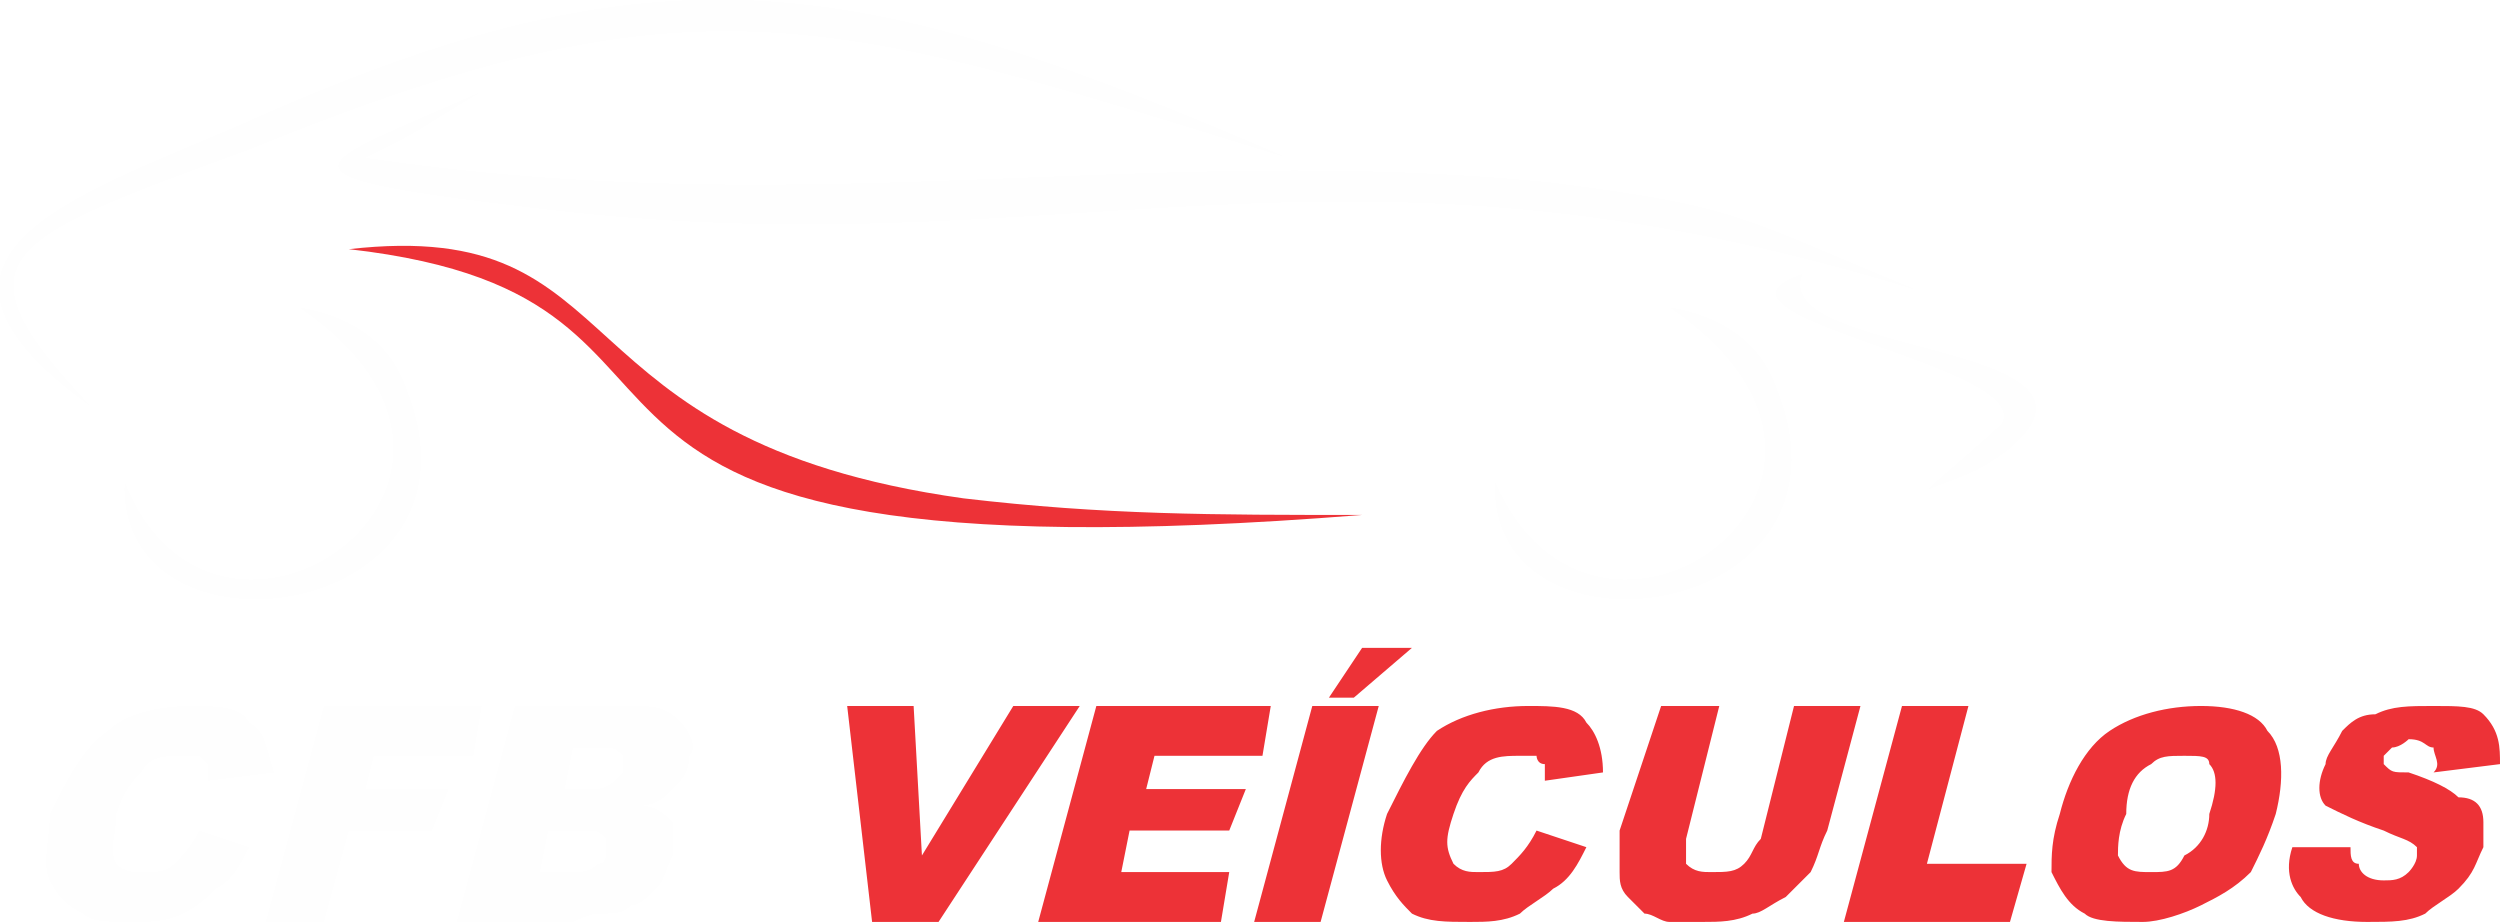
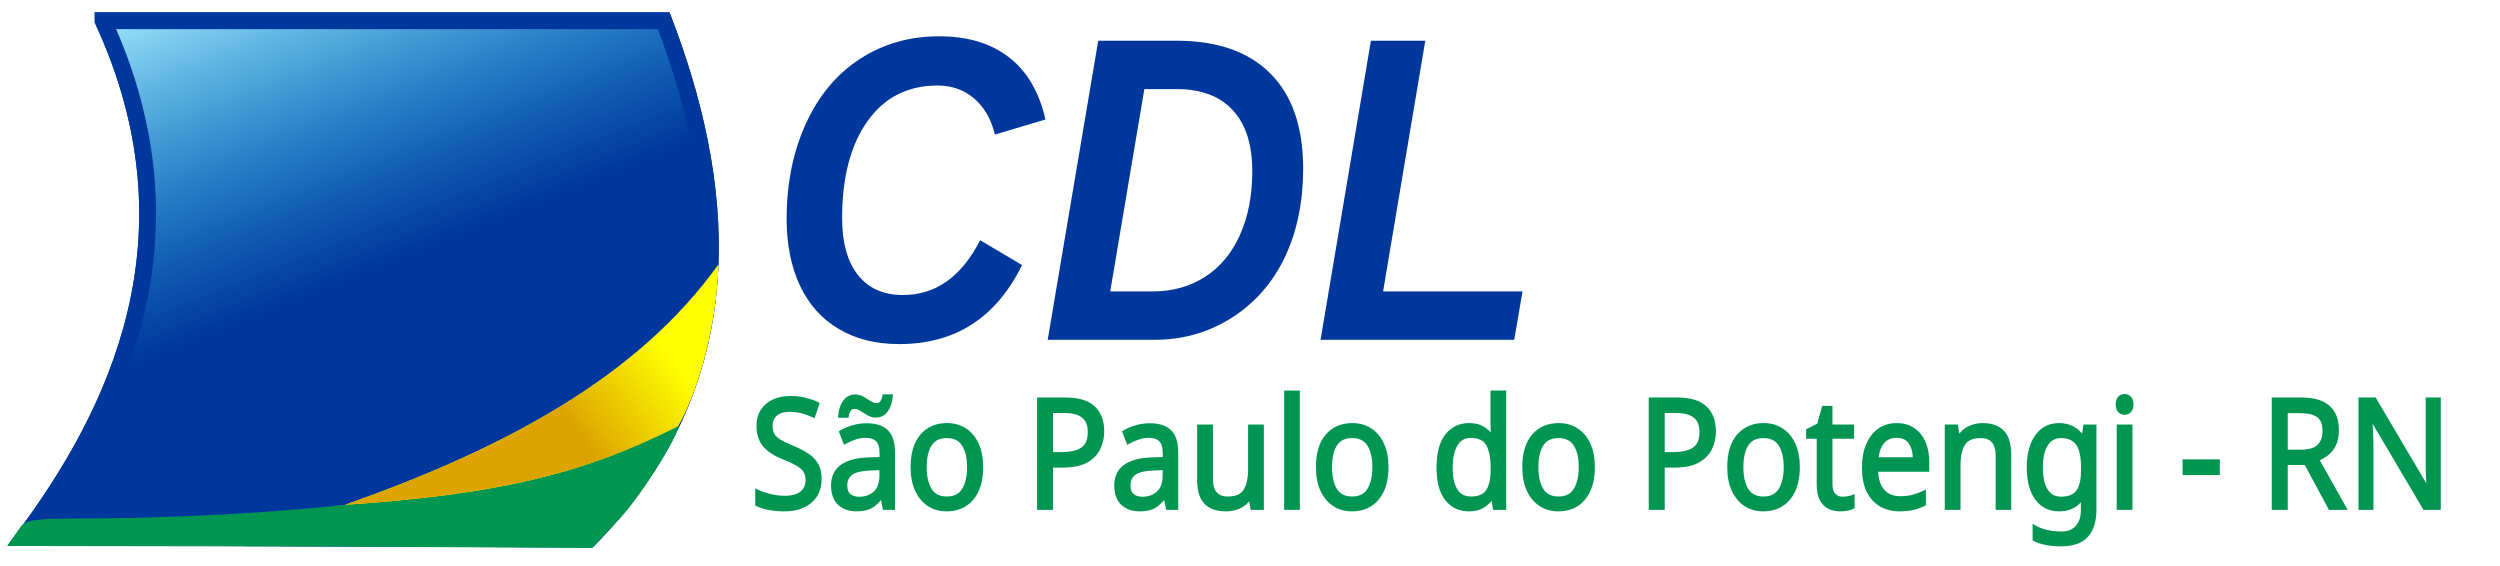
- <svg xmlns="http://www.w3.org/2000/svg" xml:space="preserve" width="301px" height="111px" version="1.1" style="shape-rendering:geometricPrecision; text-rendering:geometricPrecision; image-rendering:optimizeQuality; fill-rule:evenodd; clip-rule:evenodd" viewBox="0 0 301 111">
-   <defs>
-     <style type="text/css">
+ <svg xmlns="http://www.w3.org/2000/svg" xmlns:xlink="http://www.w3.org/1999/xlink" xml:space="preserve" width="491" height="111" version="1.1" style="clip-rule:evenodd;fill-rule:evenodd;image-rendering:optimizeQuality;shape-rendering:geometricPrecision;text-rendering:geometricPrecision" viewBox="0 0 491 111" id="svg19">
+   <defs id="defs4">
+     <linearGradient id="linearGradient4848">
+       <stop style="stop-color:#dda400;stop-opacity:1;" offset="0" id="stop4844" />
+       <stop style="stop-color:#dda400;stop-opacity:0;" offset="1" id="stop4846" />
+     </linearGradient>
+     <linearGradient id="linearGradient4806">
+       <stop style="stop-color:#aaeeff;stop-opacity:1;" offset="0" id="stop4802" />
+       <stop style="stop-color:#30d5ff;stop-opacity:0" offset="1" id="stop4804" />
+     </linearGradient>
+     <style type="text/css" id="style2">
   
    .fil2 {fill:none}
    .fil0 {fill:#FEFEFE}
    .fil1 {fill:#ED3237}
    .fil3 {fill:#FEFEFE;fill-rule:nonzero}
    .fil4 {fill:#ED3237;fill-rule:nonzero}
   
  </style>
+     <linearGradient xlink:href="#linearGradient4806" id="linearGradient4808" x1="-168.904" y1="3.869" x2="-143.455" y2="67.673" gradientUnits="userSpaceOnUse" />
+     <linearGradient xlink:href="#linearGradient4848" id="linearGradient4850" x1="-106.971" y1="100.091" x2="-87.866" y2="85.833" gradientUnits="userSpaceOnUse" />
+     <linearGradient xlink:href="#linearGradient4806" id="linearGradient4863" gradientUnits="userSpaceOnUse" x1="-168.904" y1="3.869" x2="-143.455" y2="67.673" />
  </defs>
-   <g id="Camada_x0020_1">
-     <g id="_2357847648224">
-       <path class="fil0" d="M58 11c-10,6 -6,4 -14,8 54,8 94,-2 143,3 23,3 22,4 44,13 -71,-22 -103,-2 -167,-10 -34,-4 -26,-5 -6,-14zm-43 47c11,28 52,0 21,-21 6,1 11,4 13,10 11,28 -35,34 -34,11zm165 0c12,28 52,0 21,-21 6,1 11,4 13,10 11,28 -35,34 -34,11zm37 -25c-4,10 40,8 25,21 -4,3 -5,3 -10,5 1,-1 7,-6 9,-8 4,-7 -39,-13 -24,-18zm-206 16c-25,-18 -3,-25 18,-34 51,-23 75,-18 126,4 -55,-17 -71,-23 -125,-1 -30,11 -36,13 -19,31z" />
-       <path class="fil1" d="M42 30c35,-4 24,23 74,30 17,2 30,2 48,2 -113,9 -69,-26 -122,-32z" />
-       <path class="fil2" d="M15 58c1,11 18,17 27,10 8,-7 13,-24 -6,-31" />
-       <path class="fil3" d="M24 100l6 2c-1,2 -2,4 -4,5 -1,1 -2,2 -4,3 -2,1 -4,1 -6,1 -3,0 -5,0 -6,-1 -2,-1 -3,-2 -4,-4 -1,-2 0,-5 0,-8 2,-4 4,-8 7,-10 2,-2 6,-3 10,-3 3,0 6,0 7,2 2,1 2,3 3,6l-8 1c0,-1 0,-1 0,-2 0,0 -1,-1 -1,-1 -1,0 -2,0 -2,0 -2,0 -4,0 -5,2 -1,1 -2,2 -3,5 0,3 -1,4 0,6 1,1 2,1 3,1 2,0 3,0 4,-1 1,-1 2,-2 3,-4zm15 -15l19 0 -1 6 -12 0 -1 4 10 0 -2 5 -10 0 -3 11 -7 0 7 -26zm23 0l15 0c3,0 4,1 5,2 1,1 2,3 1,4 0,2 -1,3 -2,4 -1,1 -2,2 -4,2 2,0 3,1 4,2 0,1 0,3 0,4 -1,2 -1,3 -2,4 -1,1 -2,2 -3,2 -1,1 -2,1 -4,1 -1,0 -3,1 -3,1l-14 0 7 -26zm6 10l3 0c1,0 2,0 3,-1 0,0 1,-1 1,-1 0,-1 0,-2 0,-2 -1,-1 -1,-1 -3,-1l-3 0 -1 5zm-3 10l4 0c1,0 2,0 3,-1 1,0 1,-1 1,-2 0,0 0,-1 0,-1 -1,-1 -1,-1 -3,-1l-4 0 -1 5z" />
-       <path class="fil4" d="M102 85l8 0 1 18 11 -18 8 0 -17 26 -8 0 -3 -26zm30 0l21 0 -1 6 -13 0 -1 4 12 0 -2 5 -12 0 -1 5 13 0 -1 6 -22 0 7 -26zm26 0l8 0 -7 26 -8 0 7 -26zm6 -7l6 0 -7 6 -3 0 4 -6zm21 22l6 2c-1,2 -2,4 -4,5 -1,1 -3,2 -4,3 -2,1 -4,1 -6,1 -3,0 -5,0 -7,-1 -1,-1 -2,-2 -3,-4 -1,-2 -1,-5 0,-8 2,-4 4,-8 6,-10 3,-2 7,-3 11,-3 3,0 6,0 7,2 1,1 2,3 2,6l-7 1c0,-1 0,-1 0,-2 -1,0 -1,-1 -1,-1 -1,0 -2,0 -2,0 -2,0 -4,0 -5,2 -1,1 -2,2 -3,5 -1,3 -1,4 0,6 1,1 2,1 3,1 2,0 3,0 4,-1 1,-1 2,-2 3,-4zm31 -15l8 0 -4 15c-1,2 -1,3 -2,5 -1,1 -2,2 -3,3 -2,1 -3,2 -4,2 -2,1 -4,1 -6,1 -1,0 -2,0 -4,0 -1,0 -2,-1 -3,-1 -1,-1 -2,-2 -2,-2 -1,-1 -1,-2 -1,-3 0,-2 0,-3 0,-5l5 -15 7 0 -4 16c0,1 0,2 0,3 1,1 2,1 3,1 2,0 3,0 4,-1 1,-1 1,-2 2,-3l4 -16zm13 0l8 0 -5 19 12 0 -2 7 -20 0 7 -26zm19 13c1,-4 3,-8 6,-10 3,-2 7,-3 11,-3 4,0 7,1 8,3 2,2 2,6 1,10 -1,3 -2,5 -3,7 -2,2 -4,3 -6,4 -2,1 -5,2 -7,2 -3,0 -6,0 -7,-1 -2,-1 -3,-3 -4,-5 0,-2 0,-4 1,-7zm8 0c-1,2 -1,4 -1,5 1,2 2,2 4,2 2,0 3,0 4,-2 2,-1 3,-3 3,-5 1,-3 1,-5 0,-6 0,-1 -1,-1 -3,-1 -2,0 -3,0 -4,1 -2,1 -3,3 -3,6zm20 4l7 0c0,1 0,2 1,2 0,1 1,2 3,2 1,0 2,0 3,-1 0,0 1,-1 1,-2 0,0 0,-1 0,-1 -1,-1 -2,-1 -4,-2 -3,-1 -5,-2 -7,-3 -1,-1 -1,-3 0,-5 0,-1 1,-2 2,-4 1,-1 2,-2 4,-2 2,-1 4,-1 7,-1 3,0 5,0 6,1 2,2 2,4 2,6l-8 1c1,-1 0,-2 0,-3 -1,0 -1,-1 -3,-1 0,0 -1,1 -2,1 0,0 -1,1 -1,1 0,1 0,1 0,1 1,1 1,1 3,1 3,1 5,2 6,3 2,0 3,1 3,3 0,1 0,2 0,3 -1,2 -1,3 -3,5 -1,1 -3,2 -4,3 -2,1 -4,1 -7,1 -4,0 -7,-1 -8,-3 -1,-1 -2,-3 -1,-6z" />
-     </g>
+   <text xml:space="preserve" style="font-style:normal;font-variant:normal;font-weight:normal;font-stretch:normal;font-size:28.599px;line-height:1.25;font-family:'Arial Rounded MT Bold';-inkscape-font-specification:'Arial Rounded MT Bold, ';letter-spacing:0px;word-spacing:0px;fill:#009652;fill-opacity:1;stroke:#009652;stroke-width:0.715;stroke-opacity:1" x="153.801" y="95.531" id="text845" transform="scale(0.9575589,1.044322)">
+     <tspan id="tspan843" x="153.801" y="95.531" style="fill:#009652;fill-opacity:1;stroke:#009652;stroke-width:0.715;stroke-opacity:1">São Paulo do Potengi - RN</tspan>
+   </text>
+   <g id="g4861" transform="translate(219.8684,-15.84211)">
+     <path id="path4789" d="m -199.611,19.908 h 110.103 c 11.307,29.584 17.6,69.001 -14.654,101.786 l -110.895,-0.396 c 17.951,-24.138 35.077,-58.801 15.446,-101.389 z" style="fill:#00379c;fill-opacity:1;stroke:#00379c;stroke-width:3.3;stroke-linecap:butt;stroke-linejoin:miter;stroke-miterlimit:4;stroke-dasharray:none;stroke-opacity:1" />
+     <path style="fill:url(#linearGradient4863);fill-opacity:1;stroke:#00379c;stroke-width:3.3;stroke-linecap:butt;stroke-linejoin:miter;stroke-miterlimit:4;stroke-dasharray:none;stroke-opacity:1" d="m -199.611,19.908 h 110.103 c 11.307,29.584 17.6,69.001 -14.654,101.786 l -110.895,-0.396 c 17.951,-24.138 35.077,-58.801 15.446,-101.389 z" id="path4800" />
+     <path id="path4810" d="m -215.727,119.19 c 1.411,-2.008 7.11,-1.249 24.026,-1.683 42.697,-1.095 78.653,-6.75 98.238,-15.45 2.821,-1.253 6.155,-2.424 6.564,-2.603 1.81,-0.793 -6.062,12.56 -11.117,18.096 l -5.559,5.908 -53.174,-0.285 -61.715,-0.104 z" style="opacity:1;fill:#009652;fill-opacity:1;stroke:none;stroke-width:1.836;stroke-linecap:round;stroke-miterlimit:4;stroke-dasharray:none;stroke-opacity:1;paint-order:normal" />
+     <path id="path4814" d="m -152.121,114.993 c 31.816,-11.211 57.558,-25.224 73.364,-47.232 -0.315,11.592 -3.721,24.47 -7.917,31.786 -19.398,9.771 -36.549,13.447 -65.448,15.446 z" style="fill:#ffff00;stroke:none;stroke-width:1px;stroke-linecap:butt;stroke-linejoin:miter;stroke-opacity:1" />
+     <path style="fill:url(#linearGradient4850);fill-opacity:1;stroke:none;stroke-width:1px;stroke-linecap:butt;stroke-linejoin:miter;stroke-opacity:1" d="m -152.121,114.993 c 31.816,-11.211 57.558,-25.224 73.364,-47.232 -0.315,11.592 -3.721,24.47 -7.917,31.786 -19.398,9.771 -36.549,13.447 -65.448,15.446 z" id="path4818" />
  </g>
+   <text xml:space="preserve" style="font-style:italic;font-variant:normal;font-weight:bold;font-stretch:normal;font-size:79.593px;line-height:1.25;font-family:Arial;-inkscape-font-specification:'Arial Bold Italic';letter-spacing:0px;word-spacing:0px;fill:#00379c;fill-opacity:1;stroke:none;stroke-width:1.99" x="161.817" y="62.22" id="text4854" transform="scale(0.9323327,1.072579)">
+     <tspan id="tspan4852" x="161.817" y="62.22" style="fill:#00379c;fill-opacity:1;stroke-width:1.99">CDL</tspan>
+   </text>
</svg>
